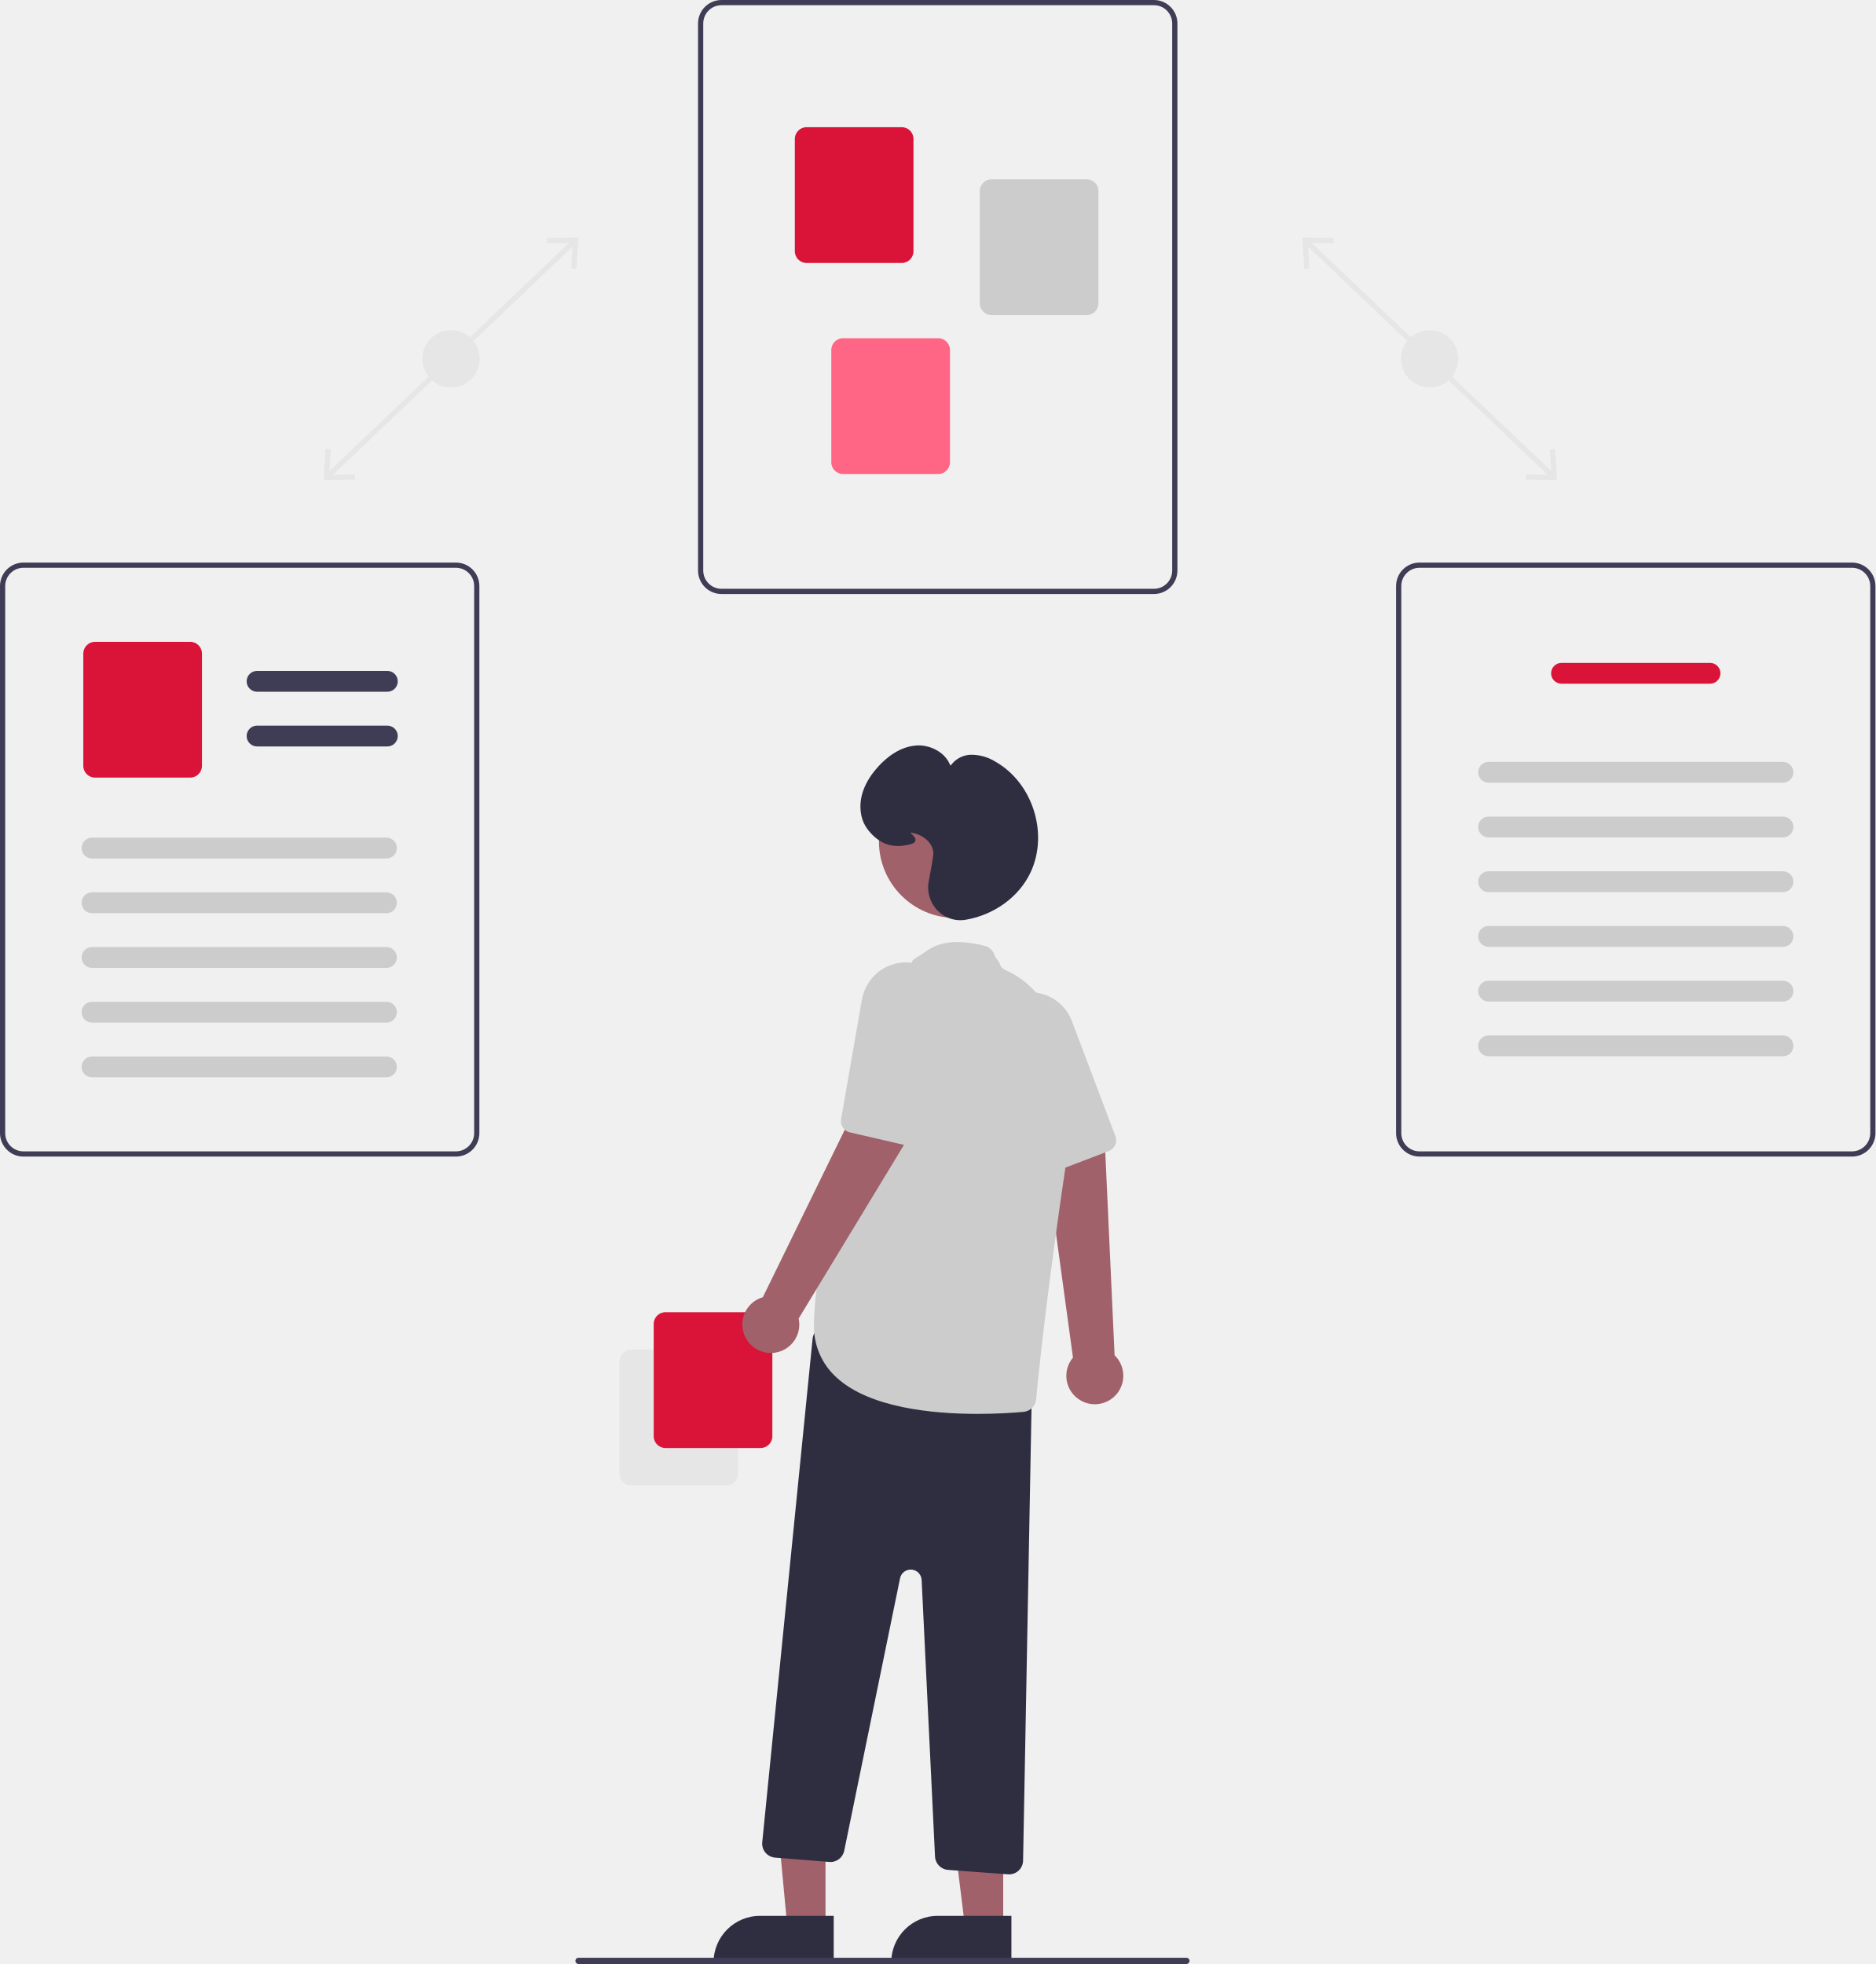
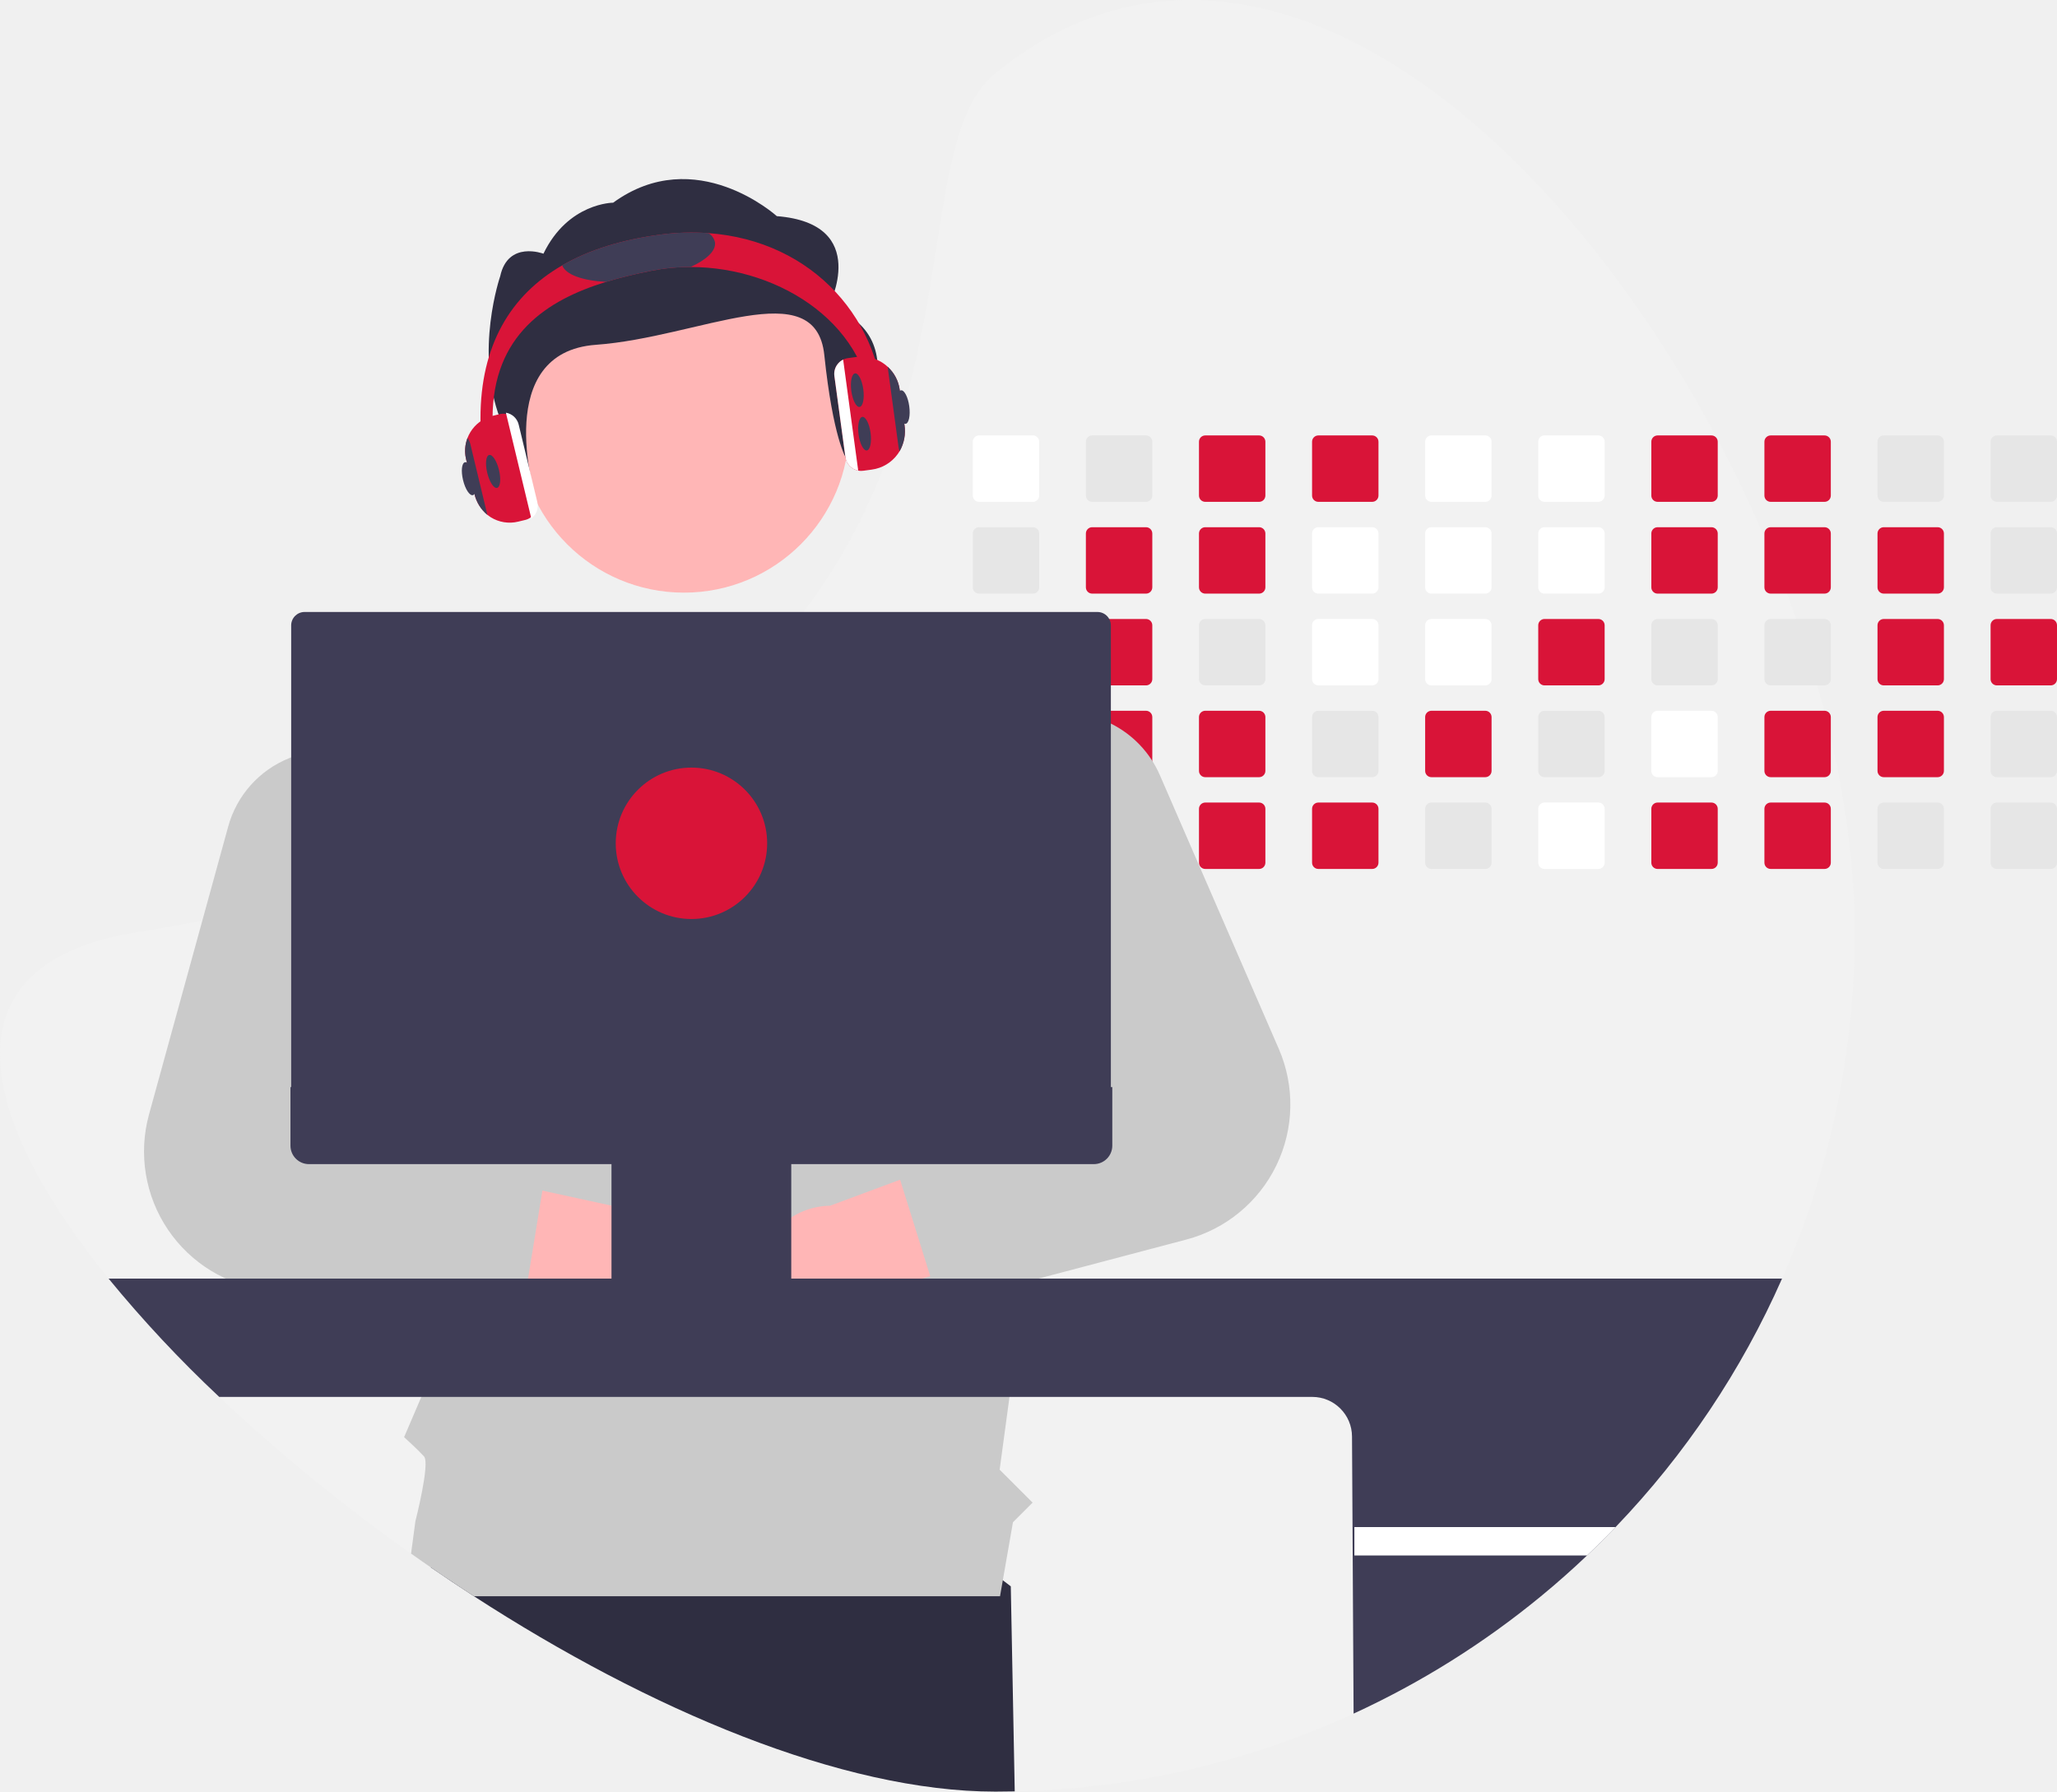
- <svg xmlns="http://www.w3.org/2000/svg" data-name="Layer 1" width="601.6" height="630" viewBox="0 0 601.6 630">
-   <rect x="756.964" y="195.507" width="1.672" height="109.196" transform="translate(-245.0684 491.4875) rotate(-46.40674)" fill="#e6e6e6" />
-   <polygon points="498.845 143.982 497.175 144.083 497.679 152.309 489.437 152.21 489.419 153.882 499.457 154.001 498.845 143.982" fill="#e6e6e6" />
-   <polygon points="427.781 76.326 427.763 77.998 419.522 77.899 420.026 86.125 418.355 86.226 417.745 76.206 427.781 76.326" fill="#e6e6e6" />
-   <circle cx="458.6" cy="115.105" r="9.193" fill="#e6e6e6" />
-   <rect x="389.274" y="249.269" width="109.196" height="1.672" transform="translate(-349.2594 240.0306) rotate(-43.59326)" fill="#e6e6e6" />
-   <polygon points="103.815 154.001 113.853 153.882 113.834 152.21 105.593 152.309 106.097 144.083 104.427 143.982 103.815 154.001" fill="#e6e6e6" />
-   <polygon points="185.527 76.206 184.916 86.226 183.246 86.125 183.749 77.899 175.508 77.998 175.49 76.326 185.527 76.206" fill="#e6e6e6" />
-   <circle cx="144.672" cy="115.105" r="9.193" fill="#e6e6e6" />
-   <path d="M669.364,325.543H530.636a7.53,7.53,0,0,1-7.521-7.521v-175.5A7.53,7.53,0,0,1,530.636,135H669.364a7.53,7.53,0,0,1,7.521,7.521v175.5A7.53,7.53,0,0,1,669.364,325.543ZM530.636,136.671a5.857,5.857,0,0,0-5.85,5.85v175.5a5.857,5.857,0,0,0,5.85,5.85H669.364a5.857,5.857,0,0,0,5.85-5.85v-175.5a5.857,5.857,0,0,0-5.85-5.85Z" transform="translate(-299.2 -135)" fill="#3f3d56" />
-   <path d="M588.46,219.358h-30.537a3.765,3.765,0,0,1-3.761-3.761V179.562a3.765,3.765,0,0,1,3.761-3.761h30.537a3.765,3.765,0,0,1,3.761,3.761v36.036A3.765,3.765,0,0,1,588.46,219.358Z" transform="translate(-299.2 -135)" fill="#d91438" />
-   <path d="M647.796,236.073h-30.537a3.765,3.765,0,0,1-3.761-3.761V196.276a3.765,3.765,0,0,1,3.761-3.761h30.537a3.765,3.765,0,0,1,3.761,3.761V232.312A3.765,3.765,0,0,1,647.796,236.073Z" transform="translate(-299.2 -135)" fill="#ccc" />
-   <path d="M600.16,287.051h-30.537a3.765,3.765,0,0,1-3.761-3.761V247.255a3.765,3.765,0,0,1,3.761-3.761h30.537a3.765,3.765,0,0,1,3.761,3.761v36.036A3.765,3.765,0,0,1,600.16,287.051Z" transform="translate(-299.2 -135)" fill="#ff6584" />
-   <path d="M893.279,506H754.55a7.53,7.53,0,0,1-7.521-7.521v-175.5a7.53,7.53,0,0,1,7.521-7.521H893.279A7.53,7.53,0,0,1,900.8,322.979v175.5A7.53,7.53,0,0,1,893.279,506ZM754.55,317.129a5.857,5.857,0,0,0-5.85,5.85v175.5a5.857,5.857,0,0,0,5.85,5.85H893.279a5.857,5.857,0,0,0,5.85-5.85v-175.5a5.857,5.857,0,0,0-5.85-5.85Z" transform="translate(-299.2 -135)" fill="#3f3d56" />
-   <path d="M847.732,354.318H800.096a3.343,3.343,0,0,1,0-6.686h47.636a3.343,3.343,0,0,1,0,6.686Z" transform="translate(-299.2 -135)" fill="#d91438" />
-   <path d="M871.132,386.075H776.696a3.343,3.343,0,1,1,0-6.686h94.436a3.343,3.343,0,1,1,0,6.686Z" transform="translate(-299.2 -135)" fill="#ccc" />
-   <path d="M871.132,403.625H776.696a3.343,3.343,0,1,1,0-6.686h94.436a3.343,3.343,0,1,1,0,6.686Z" transform="translate(-299.2 -135)" fill="#ccc" />
-   <path d="M871.132,421.175H776.696a3.343,3.343,0,1,1,0-6.686h94.436a3.343,3.343,0,1,1,0,6.686Z" transform="translate(-299.2 -135)" fill="#ccc" />
-   <path d="M871.132,438.725H776.696a3.343,3.343,0,1,1,0-6.686h94.436a3.343,3.343,0,1,1,0,6.686Z" transform="translate(-299.2 -135)" fill="#ccc" />
-   <path d="M871.132,456.275H776.696a3.343,3.343,0,1,1,0-6.686h94.436a3.343,3.343,0,1,1,0,6.686Z" transform="translate(-299.2 -135)" fill="#ccc" />
-   <path d="M871.132,473.825H776.696a3.343,3.343,0,1,1,0-6.686h94.436a3.343,3.343,0,1,1,0,6.686Z" transform="translate(-299.2 -135)" fill="#ccc" />
-   <path d="M445.45,506H306.721A7.53,7.53,0,0,1,299.2,498.479v-175.5a7.53,7.53,0,0,1,7.521-7.521H445.45a7.53,7.53,0,0,1,7.521,7.521v175.5A7.53,7.53,0,0,1,445.45,506ZM306.721,317.129a5.857,5.857,0,0,0-5.85,5.85v175.5a5.857,5.857,0,0,0,5.85,5.85H445.45a5.857,5.857,0,0,0,5.85-5.85v-175.5a5.857,5.857,0,0,0-5.85-5.85Z" transform="translate(-299.2 -135)" fill="#3f3d56" />
-   <path d="M423.448,356.893H381.663a3.343,3.343,0,0,1,0-6.686h41.786a3.343,3.343,0,1,1,0,6.686Z" transform="translate(-299.2 -135)" fill="#3f3d56" />
-   <path d="M423.448,374.443H381.663a3.343,3.343,0,0,1,0-6.686h41.786a3.343,3.343,0,1,1,0,6.686Z" transform="translate(-299.2 -135)" fill="#3f3d56" />
-   <path d="M360.222,384.436h-30.537a3.765,3.765,0,0,1-3.761-3.761V344.639a3.765,3.765,0,0,1,3.761-3.761h30.537a3.765,3.765,0,0,1,3.761,3.761v36.036A3.765,3.765,0,0,1,360.222,384.436Z" transform="translate(-299.2 -135)" fill="#d91438" />
-   <path d="M423.159,410.378H328.723a3.343,3.343,0,1,1,0-6.686H423.159a3.343,3.343,0,1,1,0,6.686Z" transform="translate(-299.2 -135)" fill="#ccc" />
-   <path d="M423.159,427.928H328.723a3.343,3.343,0,1,1,0-6.686H423.159a3.343,3.343,0,1,1,0,6.686Z" transform="translate(-299.2 -135)" fill="#ccc" />
-   <path d="M423.159,445.478H328.723a3.343,3.343,0,1,1,0-6.686H423.159a3.343,3.343,0,1,1,0,6.686Z" transform="translate(-299.2 -135)" fill="#ccc" />
-   <path d="M423.159,463.028H328.723a3.343,3.343,0,1,1,0-6.686H423.159a3.343,3.343,0,1,1,0,6.686Z" transform="translate(-299.2 -135)" fill="#ccc" />
-   <path d="M423.159,480.578H328.723a3.343,3.343,0,1,1,0-6.686H423.159a3.343,3.343,0,1,1,0,6.686Z" transform="translate(-299.2 -135)" fill="#ccc" />
-   <path d="M497.895,607.719V571.683a3.765,3.765,0,0,1,3.761-3.761h30.537a3.765,3.765,0,0,1,3.761,3.761v36.036a3.765,3.765,0,0,1-3.761,3.761h-30.537A3.765,3.765,0,0,1,497.895,607.719Z" transform="translate(-299.2 -135)" fill="#e6e6e6" />
-   <path d="M508.895,595.719V559.683a3.765,3.765,0,0,1,3.761-3.761h30.537a3.765,3.765,0,0,1,3.761,3.761v36.036a3.765,3.765,0,0,1-3.761,3.761h-30.537A3.765,3.765,0,0,1,508.895,595.719Z" transform="translate(-299.2 -135)" fill="#d91438" />
-   <path d="M645.784,584.188a9.078,9.078,0,0,1-2.398-13.711l-9.466-69.188,19.718.968,3.096,67.486a9.127,9.127,0,0,1-10.949,14.446Z" transform="translate(-299.2 -135)" fill="#a0616a" />
-   <path d="M656.344,503.179a3.705,3.705,0,0,1-1.505,1.064l-17.72,6.763a3.723,3.723,0,0,1-4.729-1.965l-15.696-35.275a14.74,14.74,0,0,1-.721-10.431,14.337,14.337,0,0,1,10.912-9.782,13.673,13.673,0,0,1,5.89.083,14.28,14.28,0,0,1,10.263,8.921l13.956,36.89A3.73,3.73,0,0,1,656.344,503.179Z" transform="translate(-299.2 -135)" fill="#ccc" />
-   <polygon points="264.807 618.06 252.547 618.06 248.102 570.549 264.809 570.773 264.807 618.06" fill="#a0616a" />
-   <path d="M243.79,614.557h23.644a0,0,0,0,1,0,0v14.887a0,0,0,0,1,0,0H228.903a0,0,0,0,1,0,0v0A14.887,14.887,0,0,1,243.79,614.557Z" fill="#2f2e41" />
-   <polygon points="321.807 618.06 309.547 618.06 303.715 570.772 321.809 570.773 321.807 618.06" fill="#a0616a" />
-   <path d="M300.79,614.557h23.644a0,0,0,0,1,0,0v14.887a0,0,0,0,1,0,0H285.903a0,0,0,0,1,0,0v0A14.887,14.887,0,0,1,300.79,614.557Z" fill="#2f2e41" />
-   <path d="M622.549,736.236l-19.255-1.426a4.506,4.506,0,0,1-4.162-4.271L594.838,641.809a3.5,3.5,0,0,0-6.925-.533L570.002,728.683a4.506,4.506,0,0,1-4.767,3.582l-17.406-1.393a4.5,4.5,0,0,1-4.119-4.933L559.858,564.463a4.5,4.5,0,0,1,5.434-3.949l61.406,13.349a4.511,4.511,0,0,1,3.543,4.481L627.381,731.832a4.502,4.502,0,0,1-4.489,4.416C622.778,736.248,622.664,736.243,622.549,736.236Z" transform="translate(-299.2 -135)" fill="#2f2e41" />
-   <circle cx="306.503" cy="269.888" r="24.561" fill="#a0616a" />
-   <path d="M567.596,576.915a21.962,21.962,0,0,1-7.294-16.866c0-35.301,30.556-114.168,31.514-116.629.093-.593.9-.849,5.129-3.706,4.232-2.859,10.335-3.299,18.139-1.306a4.479,4.479,0,0,1,3.25,3.318l1.452,2.098a3.491,3.491,0,0,0,2.029,2.406c6.293,2.651,26.298,14.878,19.481,60.892-6.332,42.743-8.902,67.881-9.713,76.705a4.491,4.491,0,0,1-4.072,4.065c-3.086.276-8.382.644-14.689.644C598.202,588.536,578.147,586.564,567.596,576.915Z" transform="translate(-299.2 -135)" fill="#ccc" />
-   <path d="M538.247,563.837a9.078,9.078,0,0,1,5.649-12.722L574.589,488.39l15.833,11.791-35.034,57.763a9.127,9.127,0,0,1-17.142,5.894Z" transform="translate(-299.2 -135)" fill="#a0616a" />
-   <path d="M592.156,502.454a3.705,3.705,0,0,1-1.843.045l-18.482-4.258a3.723,3.723,0,0,1-2.832-4.266l6.623-38.038a14.74,14.74,0,0,1,5.214-9.064,14.337,14.337,0,0,1,14.511-2.043,13.673,13.673,0,0,1,4.844,3.351,14.28,14.28,0,0,1,3.551,13.127l-8.967,38.409A3.73,3.73,0,0,1,592.156,502.454Z" transform="translate(-299.2 -135)" fill="#ccc" />
-   <path d="M599.953,427.079a10.584,10.584,0,0,1-2.839-9.387c.856-4.479,1.359-7.41,1.455-8.477h0c.326-3.648-3.361-6.601-7.01-7.07-.141-.018-.26-.031-.359-.039.093.091.193.184.28.267.693.651,1.556,1.462,1.351,2.298-.124.503-.584.861-1.407,1.091-5.706,1.597-10.101.131-13.831-4.616a11.026,11.026,0,0,1-2.105-4.598c-1.336-6.555,2.224-12.143,5.446-15.675,2.657-2.913,6.964-6.449,12.394-6.752,4.223-.236,9.246,2.194,10.749,6.574a8.159,8.159,0,0,1,6.361-3.586,14.662,14.662,0,0,1,8.158,2.269c11.909,6.822,17.027,23.073,11.177,35.488-3.68,7.809-11.654,13.623-20.81,15.172a10.393,10.393,0,0,1-1.735.147A10.115,10.115,0,0,1,599.953,427.079Z" transform="translate(-299.2 -135)" fill="#2f2e41" />
-   <path d="M484.779,765h195a1,1,0,0,0,0-2h-195a1,1,0,1,0,0,2Z" transform="translate(-299.2 -135)" fill="#3f3d56" />
+ <svg xmlns="http://www.w3.org/2000/svg" data-name="Layer 1" width="850.538" height="740.83" viewBox="0 0 850.538 740.83">
+   <path d="M941.609,465.125a354.21,354.21,0,0,1-98.85,245.9q-5.745,6.015-11.8,11.74-9.225,8.775-19.07,16.87a353.934,353.934,0,0,1-217.58,80.69q-3.975.09-7.98.09c-63.43,0-143.21-33.88-215.61-80.78q-8.985-5.82-17.81-11.91-4.125-2.82-8.21-5.72a730.43,730.43,0,0,1-79.32-64.8,514.116,514.116,0,0,1-45.75-48.92c-55.63-68.62-67.9-130.45,11.41-143.16q14.085-2.25,27.34-4.81,19.2-3.69,36.75-7.97,23.64-5.745,44.42-12.46,6.99-2.25,13.66-4.59c65.74-23.09,109.74-53.2,139.69-85.87q7.62-8.295,14.05-16.79a236.055,236.055,0,0,0,17.83-27.12,254.898,254.898,0,0,0,18.41-41.05l.27-.78c23.83-68.74,16.58-132.5,42.87-153.84,112.38-91.23,252.29,38.69,317.96,191.9q4.965,11.58,9.34,23.3,1.965,5.235,3.79,10.49,4.8,13.695,8.71,27.46,1.5,5.25,2.86,10.49c.97,3.77,1.9,7.53,2.76,11.29C938.139,412.305,941.609,439.455,941.609,465.125Z" transform="translate(-174.731 -79.58524)" fill="#f2f2f2" />
+   <path d="M594.309,820.325q-3.975.09-7.98.09c-63.43,0-143.21-33.88-215.61-80.78q-8.985-5.82-17.81-11.91l5.16-31.4,156.21-20.74,78.4,59.95Z" transform="translate(-174.731 -79.58524)" fill="#2f2e41" />
+   <path d="M601.829,259.635h-22.26a2.601,2.601,0,0,0-2.6,2.6v22.27a2.593,2.593,0,0,0,2.6,2.59h22.26a2.599,2.599,0,0,0,2.6-2.59v-22.27A2.608,2.608,0,0,0,601.829,259.635Z" transform="translate(-174.731 -79.58524)" fill="#fff" />
+   <path d="M601.829,297.585h-22.26a2.601,2.601,0,0,0-2.6,2.6v22.27a2.593,2.593,0,0,0,2.6,2.59h22.26a2.599,2.599,0,0,0,2.6-2.59v-22.27A2.608,2.608,0,0,0,601.829,297.585Z" transform="translate(-174.731 -79.58524)" fill="#e6e6e6" />
+   <path d="M601.829,335.535h-22.26a2.601,2.601,0,0,0-2.6,2.6v22.26a2.595,2.595,0,0,0,2.6,2.6h22.26a2.601,2.601,0,0,0,2.6-2.6v-22.26A2.608,2.608,0,0,0,601.829,335.535Z" transform="translate(-174.731 -79.58524)" fill="#e6e6e6" />
+   <path d="M604.389,375.625a2.617,2.617,0,0,0-2.56-2.14h-22.26a2.601,2.601,0,0,0-2.6,2.6v22.26a2.595,2.595,0,0,0,2.6,2.6h22.26a2.601,2.601,0,0,0,2.6-2.6v-22.26A2.313,2.313,0,0,0,604.389,375.625Z" transform="translate(-174.731 -79.58524)" fill="#e6e6e6" />
+   <path d="M602.839,411.635a2.634,2.634,0,0,0-1.01-.2h-22.26a2.595,2.595,0,0,0-2.6,2.6v22.26a2.588,2.588,0,0,0,2.6,2.6h22.26a2.601,2.601,0,0,0,2.6-2.6v-22.26A2.616,2.616,0,0,0,602.839,411.635Z" transform="translate(-174.731 -79.58524)" fill="#e6e6e6" />
+   <path d="M648.589,259.635h-22.26a2.601,2.601,0,0,0-2.6,2.6v22.27a2.593,2.593,0,0,0,2.6,2.59h22.26a2.599,2.599,0,0,0,2.6-2.59v-22.27A2.608,2.608,0,0,0,648.589,259.635Z" transform="translate(-174.731 -79.58524)" fill="#e6e6e6" />
+   <path d="M648.589,297.585h-22.26a2.601,2.601,0,0,0-2.6,2.6v22.27a2.593,2.593,0,0,0,2.6,2.59h22.26a2.599,2.599,0,0,0,2.6-2.59v-22.27A2.608,2.608,0,0,0,648.589,297.585Z" transform="translate(-174.731 -79.58524)" fill="#d91438" />
+   <path d="M648.589,335.535h-22.26a2.601,2.601,0,0,0-2.6,2.6v22.26a2.595,2.595,0,0,0,2.6,2.6h22.26a2.601,2.601,0,0,0,2.6-2.6v-22.26A2.608,2.608,0,0,0,648.589,335.535Z" transform="translate(-174.731 -79.58524)" fill="#d91438" />
+   <path d="M648.589,373.485h-22.26a2.593,2.593,0,0,0-2.46,1.78,2.478,2.478,0,0,0-.14.82v22.26a2.595,2.595,0,0,0,2.6,2.6h22.26a2.601,2.601,0,0,0,2.6-2.6v-22.26A2.608,2.608,0,0,0,648.589,373.485Z" transform="translate(-174.731 -79.58524)" fill="#d91438" />
+   <path d="M648.589,411.435h-22.26a2.595,2.595,0,0,0-2.6,2.6v22.26a2.595,2.595,0,0,0,2.6,2.6h22.26a2.601,2.601,0,0,0,2.6-2.6v-22.26A2.601,2.601,0,0,0,648.589,411.435Z" transform="translate(-174.731 -79.58524)" fill="#e6e6e6" />
+   <path d="M695.349,259.635h-22.26a2.601,2.601,0,0,0-2.6,2.6v22.27a2.593,2.593,0,0,0,2.6,2.59h22.26a2.599,2.599,0,0,0,2.6-2.59v-22.27A2.608,2.608,0,0,0,695.349,259.635Z" transform="translate(-174.731 -79.58524)" fill="#d91438" />
+   <path d="M695.349,297.585h-22.26a2.601,2.601,0,0,0-2.6,2.6v22.27a2.593,2.593,0,0,0,2.6,2.59h22.26a2.599,2.599,0,0,0,2.6-2.59v-22.27A2.608,2.608,0,0,0,695.349,297.585Z" transform="translate(-174.731 -79.58524)" fill="#d91438" />
+   <path d="M695.349,335.535h-22.26a2.601,2.601,0,0,0-2.6,2.6v22.26a2.595,2.595,0,0,0,2.6,2.6h22.26a2.601,2.601,0,0,0,2.6-2.6v-22.26A2.608,2.608,0,0,0,695.349,335.535Z" transform="translate(-174.731 -79.58524)" fill="#e6e6e6" />
+   <path d="M695.349,373.485h-22.26a2.601,2.601,0,0,0-2.6,2.6v22.26a2.595,2.595,0,0,0,2.6,2.6h22.26a2.601,2.601,0,0,0,2.6-2.6v-22.26A2.608,2.608,0,0,0,695.349,373.485Z" transform="translate(-174.731 -79.58524)" fill="#d91438" />
+   <path d="M695.349,411.435h-22.26a2.595,2.595,0,0,0-2.6,2.6v22.26a2.595,2.595,0,0,0,2.6,2.6h22.26a2.601,2.601,0,0,0,2.6-2.6v-22.26A2.601,2.601,0,0,0,695.349,411.435Z" transform="translate(-174.731 -79.58524)" fill="#d91438" />
+   <path d="M742.109,259.635h-22.26a2.601,2.601,0,0,0-2.6,2.6v22.27a2.593,2.593,0,0,0,2.6,2.59h22.26a2.599,2.599,0,0,0,2.6-2.59v-22.27A2.608,2.608,0,0,0,742.109,259.635Z" transform="translate(-174.731 -79.58524)" fill="#d91438" />
+   <path d="M742.109,297.585h-22.26a2.601,2.601,0,0,0-2.6,2.6v22.27a2.593,2.593,0,0,0,2.6,2.59h22.26a2.599,2.599,0,0,0,2.6-2.59v-22.27A2.608,2.608,0,0,0,742.109,297.585Z" transform="translate(-174.731 -79.58524)" fill="#fff" />
+   <path d="M742.109,335.535h-22.26a2.601,2.601,0,0,0-2.6,2.6v22.26a2.595,2.595,0,0,0,2.6,2.6h22.26a2.601,2.601,0,0,0,2.6-2.6v-22.26A2.608,2.608,0,0,0,742.109,335.535Z" transform="translate(-174.731 -79.58524)" fill="#fff" />
+   <path d="M742.109,373.485h-22.26a2.601,2.601,0,0,0-2.6,2.6v22.26a2.595,2.595,0,0,0,2.6,2.6h22.26a2.601,2.601,0,0,0,2.6-2.6v-22.26A2.608,2.608,0,0,0,742.109,373.485Z" transform="translate(-174.731 -79.58524)" fill="#e6e6e6" />
+   <path d="M742.109,411.435h-22.26a2.595,2.595,0,0,0-2.6,2.6v22.26a2.595,2.595,0,0,0,2.6,2.6h22.26a2.601,2.601,0,0,0,2.6-2.6v-22.26A2.601,2.601,0,0,0,742.109,411.435Z" transform="translate(-174.731 -79.58524)" fill="#d91438" />
+   <path d="M788.869,259.635h-22.27a2.599,2.599,0,0,0-2.59,2.6v22.27a2.591,2.591,0,0,0,2.59,2.59h22.27a2.599,2.599,0,0,0,2.6-2.59v-22.27A2.608,2.608,0,0,0,788.869,259.635Z" transform="translate(-174.731 -79.58524)" fill="#fff" />
+   <path d="M788.869,297.585h-22.27a2.599,2.599,0,0,0-2.59,2.6v22.27a2.59,2.59,0,0,0,2.59,2.59h22.27a2.599,2.599,0,0,0,2.6-2.59v-22.27A2.608,2.608,0,0,0,788.869,297.585Z" transform="translate(-174.731 -79.58524)" fill="#fff" />
+   <path d="M788.869,335.535h-22.27a2.599,2.599,0,0,0-2.59,2.6v22.26a2.593,2.593,0,0,0,2.59,2.6h22.27a2.601,2.601,0,0,0,2.6-2.6v-22.26A2.608,2.608,0,0,0,788.869,335.535Z" transform="translate(-174.731 -79.58524)" fill="#fff" />
+   <path d="M788.869,373.485h-22.27a2.599,2.599,0,0,0-2.59,2.6v22.26a2.593,2.593,0,0,0,2.59,2.6h22.27a2.601,2.601,0,0,0,2.6-2.6v-22.26A2.608,2.608,0,0,0,788.869,373.485Z" transform="translate(-174.731 -79.58524)" fill="#d91438" />
+   <path d="M788.869,411.435h-22.27a2.593,2.593,0,0,0-2.59,2.6v22.26a2.593,2.593,0,0,0,2.59,2.6h22.27a2.601,2.601,0,0,0,2.6-2.6v-22.26A2.601,2.601,0,0,0,788.869,411.435Z" transform="translate(-174.731 -79.58524)" fill="#e6e6e6" />
+   <path d="M835.629,259.635h-22.27a2.599,2.599,0,0,0-2.59,2.6v22.27a2.591,2.591,0,0,0,2.59,2.59h22.27a2.599,2.599,0,0,0,2.6-2.59v-22.27A2.608,2.608,0,0,0,835.629,259.635Z" transform="translate(-174.731 -79.58524)" fill="#fff" />
+   <path d="M835.629,297.585h-22.27a2.599,2.599,0,0,0-2.59,2.6v22.27a2.59,2.59,0,0,0,2.59,2.59h22.27a2.599,2.599,0,0,0,2.6-2.59v-22.27A2.608,2.608,0,0,0,835.629,297.585Z" transform="translate(-174.731 -79.58524)" fill="#fff" />
+   <path d="M835.629,335.535h-22.27a2.599,2.599,0,0,0-2.59,2.6v22.26a2.593,2.593,0,0,0,2.59,2.6h22.27a2.601,2.601,0,0,0,2.6-2.6v-22.26A2.608,2.608,0,0,0,835.629,335.535Z" transform="translate(-174.731 -79.58524)" fill="#d91438" />
+   <path d="M835.629,373.485h-22.27a2.599,2.599,0,0,0-2.59,2.6v22.26a2.593,2.593,0,0,0,2.59,2.6h22.27a2.601,2.601,0,0,0,2.6-2.6v-22.26A2.608,2.608,0,0,0,835.629,373.485Z" transform="translate(-174.731 -79.58524)" fill="#e6e6e6" />
+   <path d="M835.629,411.435h-22.27a2.593,2.593,0,0,0-2.59,2.6v22.26a2.593,2.593,0,0,0,2.59,2.6h22.27a2.601,2.601,0,0,0,2.6-2.6v-22.26A2.601,2.601,0,0,0,835.629,411.435Z" transform="translate(-174.731 -79.58524)" fill="#fff" />
+   <path d="M882.389,259.635h-22.27a2.599,2.599,0,0,0-2.59,2.6v22.27a2.591,2.591,0,0,0,2.59,2.59h22.27a2.599,2.599,0,0,0,2.6-2.59v-22.27A2.608,2.608,0,0,0,882.389,259.635Z" transform="translate(-174.731 -79.58524)" fill="#d91438" />
+   <path d="M882.389,297.585h-22.27a2.599,2.599,0,0,0-2.59,2.6v22.27a2.59,2.59,0,0,0,2.59,2.59h22.27a2.599,2.599,0,0,0,2.6-2.59v-22.27A2.608,2.608,0,0,0,882.389,297.585Z" transform="translate(-174.731 -79.58524)" fill="#d91438" />
+   <path d="M882.389,335.535h-22.27a2.599,2.599,0,0,0-2.59,2.6v22.26a2.593,2.593,0,0,0,2.59,2.6h22.27a2.601,2.601,0,0,0,2.6-2.6v-22.26A2.608,2.608,0,0,0,882.389,335.535Z" transform="translate(-174.731 -79.58524)" fill="#e6e6e6" />
+   <path d="M882.389,373.485h-22.27a2.599,2.599,0,0,0-2.59,2.6v22.26a2.593,2.593,0,0,0,2.59,2.6h22.27a2.601,2.601,0,0,0,2.6-2.6v-22.26A2.608,2.608,0,0,0,882.389,373.485Z" transform="translate(-174.731 -79.58524)" fill="#fff" />
+   <path d="M882.389,411.435h-22.27a2.593,2.593,0,0,0-2.59,2.6v22.26a2.593,2.593,0,0,0,2.59,2.6h22.27a2.601,2.601,0,0,0,2.6-2.6v-22.26A2.601,2.601,0,0,0,882.389,411.435Z" transform="translate(-174.731 -79.58524)" fill="#d91438" />
+   <path d="M929.149,259.635h-22.27a2.599,2.599,0,0,0-2.59,2.6v22.27a2.591,2.591,0,0,0,2.59,2.59h22.27a2.599,2.599,0,0,0,2.6-2.59v-22.27A2.608,2.608,0,0,0,929.149,259.635Z" transform="translate(-174.731 -79.58524)" fill="#d91438" />
+   <path d="M929.149,297.585h-22.27a2.599,2.599,0,0,0-2.59,2.6v22.27a2.59,2.59,0,0,0,2.59,2.59h22.27a2.599,2.599,0,0,0,2.6-2.59v-22.27A2.608,2.608,0,0,0,929.149,297.585Z" transform="translate(-174.731 -79.58524)" fill="#d91438" />
+   <path d="M929.149,335.535h-22.27a2.599,2.599,0,0,0-2.59,2.6v22.26a2.593,2.593,0,0,0,2.59,2.6h22.27a2.601,2.601,0,0,0,2.6-2.6v-22.26A2.608,2.608,0,0,0,929.149,335.535Z" transform="translate(-174.731 -79.58524)" fill="#e6e6e6" />
+   <path d="M929.149,373.485h-22.27a2.599,2.599,0,0,0-2.59,2.6v22.26a2.593,2.593,0,0,0,2.59,2.6h22.27a2.601,2.601,0,0,0,2.6-2.6v-22.26A2.608,2.608,0,0,0,929.149,373.485Z" transform="translate(-174.731 -79.58524)" fill="#d91438" />
+   <path d="M929.149,411.435h-22.27a2.593,2.593,0,0,0-2.59,2.6v22.26a2.593,2.593,0,0,0,2.59,2.6h22.27a2.601,2.601,0,0,0,2.6-2.6v-22.26A2.601,2.601,0,0,0,929.149,411.435Z" transform="translate(-174.731 -79.58524)" fill="#d91438" />
+   <path d="M975.909,259.635h-22.27a2.599,2.599,0,0,0-2.59,2.6v22.27a2.591,2.591,0,0,0,2.59,2.59h22.27a2.599,2.599,0,0,0,2.6-2.59v-22.27A2.608,2.608,0,0,0,975.909,259.635Z" transform="translate(-174.731 -79.58524)" fill="#e6e6e6" />
+   <path d="M975.909,297.585h-22.27a2.599,2.599,0,0,0-2.59,2.6v22.27a2.59,2.59,0,0,0,2.59,2.59h22.27a2.599,2.599,0,0,0,2.6-2.59v-22.27A2.608,2.608,0,0,0,975.909,297.585Z" transform="translate(-174.731 -79.58524)" fill="#d91438" />
+   <path d="M975.909,335.535h-22.27a2.599,2.599,0,0,0-2.59,2.6v22.26a2.593,2.593,0,0,0,2.59,2.6h22.27a2.601,2.601,0,0,0,2.6-2.6v-22.26A2.608,2.608,0,0,0,975.909,335.535Z" transform="translate(-174.731 -79.58524)" fill="#d91438" />
+   <path d="M975.909,373.485h-22.27a2.599,2.599,0,0,0-2.59,2.6v22.26a2.593,2.593,0,0,0,2.59,2.6h22.27a2.601,2.601,0,0,0,2.6-2.6v-22.26A2.608,2.608,0,0,0,975.909,373.485Z" transform="translate(-174.731 -79.58524)" fill="#d91438" />
+   <path d="M975.909,411.435h-22.27a2.593,2.593,0,0,0-2.59,2.6v22.26a2.593,2.593,0,0,0,2.59,2.6h22.27a2.601,2.601,0,0,0,2.6-2.6v-22.26A2.601,2.601,0,0,0,975.909,411.435Z" transform="translate(-174.731 -79.58524)" fill="#e6e6e6" />
+   <path d="M1022.669,259.635h-22.27a2.599,2.599,0,0,0-2.59,2.6v22.27a2.591,2.591,0,0,0,2.59,2.59h22.27a2.599,2.599,0,0,0,2.6-2.59v-22.27A2.608,2.608,0,0,0,1022.669,259.635Z" transform="translate(-174.731 -79.58524)" fill="#e6e6e6" />
+   <path d="M1022.669,297.585h-22.27a2.599,2.599,0,0,0-2.59,2.6v22.27a2.591,2.591,0,0,0,2.59,2.59h22.27a2.599,2.599,0,0,0,2.6-2.59v-22.27A2.608,2.608,0,0,0,1022.669,297.585Z" transform="translate(-174.731 -79.58524)" fill="#e6e6e6" />
+   <path d="M1022.669,335.535h-22.27a2.599,2.599,0,0,0-2.59,2.6v22.26a2.593,2.593,0,0,0,2.59,2.6h22.27a2.601,2.601,0,0,0,2.6-2.6v-22.26A2.608,2.608,0,0,0,1022.669,335.535Z" transform="translate(-174.731 -79.58524)" fill="#d91438" />
+   <path d="M1022.669,373.485h-22.27a2.599,2.599,0,0,0-2.59,2.6v22.26a2.593,2.593,0,0,0,2.59,2.6h22.27a2.601,2.601,0,0,0,2.6-2.6v-22.26A2.608,2.608,0,0,0,1022.669,373.485Z" transform="translate(-174.731 -79.58524)" fill="#e6e6e6" />
+   <path d="M1022.669,411.435h-22.27a2.593,2.593,0,0,0-2.59,2.6v22.26a2.593,2.593,0,0,0,2.59,2.6h22.27a2.601,2.601,0,0,0,2.6-2.6v-22.26A2.601,2.601,0,0,0,1022.669,411.435Z" transform="translate(-174.731 -79.58524)" fill="#e6e6e6" />
+   <polygon points="336.095 660.051 335.475 660.051 336.005 659.981 336.095 660.051" fill="#2f2e41" />
+   <circle id="b6132315-04e2-4cdb-a713-107c9cd58b0b" data-name="ab6171fa-7d69-4734-b81c-8dff60f9761b" cx="282.814" cy="176.733" r="68.322" fill="#ffb6b6" />
+   <path id="f4304bdd-ba2d-4fff-b404-410205410c5d-103" data-name="bf427902-b9bf-4946-b5d7-5c1c7e04535e" d="M517.377,206.226s17.869-34.161-21.444-37.266c0,0-33.515-30.402-67.676-5.558,0,0-18.633,0-28.823,21.086,0,0-14.655-5.558-17.876,9.317,0,0-10.723,31.055,0,59.005,10.723,27.95,14.285,31.055,14.285,31.055s-17.621-58.598,25.27-61.704,90.887-29.909,94.461,4.251,8.953,42.578,8.953,42.578S558.479,220.201,517.377,206.226Z" transform="translate(-174.731 -79.58524)" fill="#2f2e41" />
+   <path d="M634.279,424.695l-.22,1.16-2.47,13.04-17.07,90.2-1.01,5.31-2.12,11.23-2.9,15.32-6.43,33.95-1.84,9.73-.69,3.65-.24,1.28-1.91,10.07-.58,3.04-4.66,34.53-4.07,30.09,13.62,13.62-8.12,8.12-5.33,30.53.01.07H370.719q-13.2-8.55-26.02-17.63l1.79-13.4s6.16-23.93,3.57-26.79c-2.58-2.86-8.24-7.97-8.24-7.97l7.13-16.64.99-2.31-1.66-34.43-.04-.83-.55-11.35-.07-1.46-.11-2.19-2.11-43.68-.04-.72-.64-13.24-.6-12.59-.26-5.31-2.57-53.13-1.74-36.08-1.52-31.41,6.11-2.07,65.35-22.21,27.07-35.19,56.34.42,27.58.21,46.02,42.68,10.47,5,.08.04,7.51,3.59,19.04,9.09,20.13,9.62,10.33,4.93Z" transform="translate(-174.731 -79.58524)" fill="#cacaca" />
+   <path d="M443.84,637.136a30.286,30.286,0,0,1-40.664-22.43L296.617,599.588l37.043-41.902,95.511,20.78a30.45,30.45,0,0,1,14.669,58.67Z" transform="translate(-174.731 -79.58524)" fill="#ffb6b6" />
+   <path d="M396.329,560.955a13.522,13.522,0,0,0-7.89-4.87l-43.72-9.09-4.49-.93a18.933,18.933,0,0,1-12.53-9.07,19.161,19.161,0,0,1-2.45-7.9,18.895,18.895,0,0,1,.89-7.48l15.15-45.65,9.83-29.62a41.792,41.792,0,0,0,2.09-11.05,43.349,43.349,0,0,0-9.07-28.89,42.693,42.693,0,0,0-49.01-13.64c-.25.09-.51.19-.76.29a42.583,42.583,0,0,0-25.31,28.41l-10.68,38.85-22.03,80.09a57.766,57.766,0,0,0,48.96,72.68l62.97,7.38,29.14,3.42a13.497,13.497,0,0,0,14.84-10.73,4.895,4.895,0,0,0,.11-.55l.7-4.32,5.93-36.38.06-.37A13.475,13.475,0,0,0,396.329,560.955Z" transform="translate(-174.731 -79.58524)" fill="#cacaca" />
+   <path d="M511.714,638.302a30.286,30.286,0,0,0,37.094-27.94l103.362-29.994L609.588,544.109l-91.626,34.041a30.45,30.45,0,0,0-6.249,60.152Z" transform="translate(-174.731 -79.58524)" fill="#ffb6b6" />
+   <path d="M703.489,513.275,654.329,400.135a42.819,42.819,0,0,0-20.27-21.35,43.356,43.356,0,0,0-8.78-3.2c-.47-.12-.94-.23-1.41-.32a42.132,42.132,0,0,0-19.48.36,42.814,42.814,0,0,0-27.34,21.73,1.004,1.004,0,0,0-.08.14,43.1,43.1,0,0,0-.37,38.85l.61,1.22,34.74,69.77a18.9,18.9,0,0,1-10.5,26.19l-2.44.88-43.88,15.85a13.497,13.497,0,0,0-8.33,16.79l.11.35,12.3,39.36c.06.18.12.36.19.54a7.054,7.054,0,0,0,.4.99,13.482,13.482,0,0,0,15.81,7.53l23.68-6.25,4.83-1.28,61.15-16.15a57.76,57.76,0,0,0,38.22-78.86Z" transform="translate(-174.731 -79.58524)" fill="#cacaca" />
+   <path d="M219.629,608.285a514.116,514.116,0,0,0,45.75,48.92h451.97a16.446,16.446,0,0,1,16.42,16.43l.65,114.53a355.43,355.43,0,0,0,77.47-48.53q9.84-8.085,19.07-16.87,6.045-5.73,11.8-11.74a355.629,355.629,0,0,0,68.82-102.74Z" transform="translate(-174.731 -79.58524)" fill="#3f3d56" />
+   <path d="M842.759,711.025q-5.745,6.015-11.8,11.74H734.749v-11.74Z" transform="translate(-174.731 -79.58524)" fill="#fff" />
+   <path d="M633.379,335.535a5.538,5.538,0,0,0-4.87-2.9H300.669a5.555,5.555,0,0,0-5.54,5.55v196.22H634.059V338.185A5.385,5.385,0,0,0,633.379,335.535Z" transform="translate(-174.731 -79.58524)" fill="#3f3d56" />
+   <path d="M294.832,529.092V553.306a7.644,7.644,0,0,0,7.644,7.644H427.573v47.787h-1.662a.993.993,0,0,0-.993.993v3.324a.993.993,0,0,0,.993.993h77.658a.993.993,0,0,0,.993-.993v-3.324a.993.993,0,0,0-.993-.993h-1.662V560.95H627.004a7.644,7.644,0,0,0,7.644-7.644V529.092Z" transform="translate(-174.731 -79.58524)" fill="#3f3d56" />
+   <circle cx="285.903" cy="348.704" r="31.306" fill="#d91438" />
+   <path d="M540.399,252.585h-5c0-37.8-37.41-62.57-75.15-62.59a82.382,82.382,0,0,0-16.35,1.59c-6.06,1.21-12.35,2.66-18.53,4.55-24.37,7.47-46.97,21.91-46.97,56.45a78.591,78.591,0,0,0,2.54,19.88l-4.84,1.26a83.876,83.876,0,0,1-2.7-21.14c0-30.18,12.39-50.91,33.79-63.27,11.25-6.5,24.98-10.69,40.71-12.73a97.131,97.131,0,0,1,19.75-.6C511.049,179.105,540.399,212.385,540.399,252.585Z" transform="translate(-174.731 -79.58524)" fill="#d91438" />
+   <path d="M548.729,255.355l-1.97-14.56a15.71,15.71,0,0,0-5-9.56,15.816,15.816,0,0,0-13.25-4l-3.13.43a6.524,6.524,0,0,0-4.35,2.53,6.548,6.548,0,0,0-1.29,4.87l4.55,33.54a6.577,6.577,0,0,0,5.3,5.57,6.154,6.154,0,0,0,1.22.12,6.499,6.499,0,0,0,.88-.06l3.5-.47a15.791,15.791,0,0,0,10.74-6.43c.27-.38.53-.77.77-1.17A16.748,16.748,0,0,0,548.729,255.355Z" transform="translate(-174.731 -79.58524)" fill="#d91438" />
+   <path d="M523.359,228.275a6.432,6.432,0,0,0-2.33,1.92,6.548,6.548,0,0,0-1.29,4.87l4.55,33.54a6.577,6.577,0,0,0,5.3,5.57Z" transform="translate(-174.731 -79.58524)" fill="#fff" />
+   <path d="M548.729,255.355l-1.97-14.56a15.71,15.71,0,0,0-5-9.56l4.53,33.37a6.176,6.176,0,0,0,.41,1.56A16.748,16.748,0,0,0,548.729,255.355Z" transform="translate(-174.731 -79.58524)" fill="#3f3d56" />
+   <ellipse cx="532.218" cy="258.909" rx="2.5" ry="7" transform="translate(-204.7047 -5.69071) rotate(-7.72549)" fill="#3f3d56" />
+   <ellipse cx="529.218" cy="240.909" rx="2.5" ry="7" transform="translate(-202.3122 -6.25736) rotate(-7.72549)" fill="#3f3d56" />
+   <ellipse cx="548.218" cy="247.909" rx="2.5" ry="7" transform="translate(-203.0808 -3.63971) rotate(-7.72549)" fill="#3f3d56" />
+   <path d="M460.249,189.995a82.382,82.382,0,0,0-16.35,1.59c-6.06,1.21-12.35,2.66-18.53,4.55-9.65-.47-16.75-2.97-18.18-6.82,11.25-6.5,24.98-10.69,40.71-12.73a97.131,97.131,0,0,1,19.75-.6,5.727,5.727,0,0,1,2.72,3.82C470.839,183.285,466.869,186.985,460.249,189.995Z" transform="translate(-174.731 -79.58524)" fill="#3f3d56" />
+   <path d="M396.409,287.285l-7.7-32.01a6.024,6.024,0,0,0-4.88-4.55,6.733,6.733,0,0,0-1-.08,6.026,6.026,0,0,0-1.4.17l-2.98.72a14.904,14.904,0,0,0-10.99,17.96l3.45,14.36a15.845,15.845,0,0,0,5.34,8.62,14.045,14.045,0,0,0,1.36.97,14.809,14.809,0,0,0,11.37,1.84l2.97-.72a5.84,5.84,0,0,0,2.17-1.01A5.993,5.993,0,0,0,396.409,287.285Z" transform="translate(-174.731 -79.58524)" fill="#d91438" />
+   <ellipse cx="378.629" cy="274.523" rx="2.5" ry="7" transform="translate(-228.4506 16.61926) rotate(-13.53051)" fill="#3f3d56" />
+   <ellipse cx="368.629" cy="277.523" rx="2.5" ry="7" transform="translate(-229.4301 14.36289) rotate(-13.53051)" fill="#3f3d56" />
+   <path d="M396.899,287.165l-7.7-32.01a6.532,6.532,0,0,0-5.29-4.92l10.51,43.72A6.511,6.511,0,0,0,396.899,287.165Z" transform="translate(-174.731 -79.58524)" fill="#fff" />
+   <path d="M369.199,263.155a6.476,6.476,0,0,0-1.17-2.45,14.725,14.725,0,0,0-.57,8.79l3.45,14.36a15.845,15.845,0,0,0,5.34,8.62Z" transform="translate(-174.731 -79.58524)" fill="#3f3d56" />
</svg>
